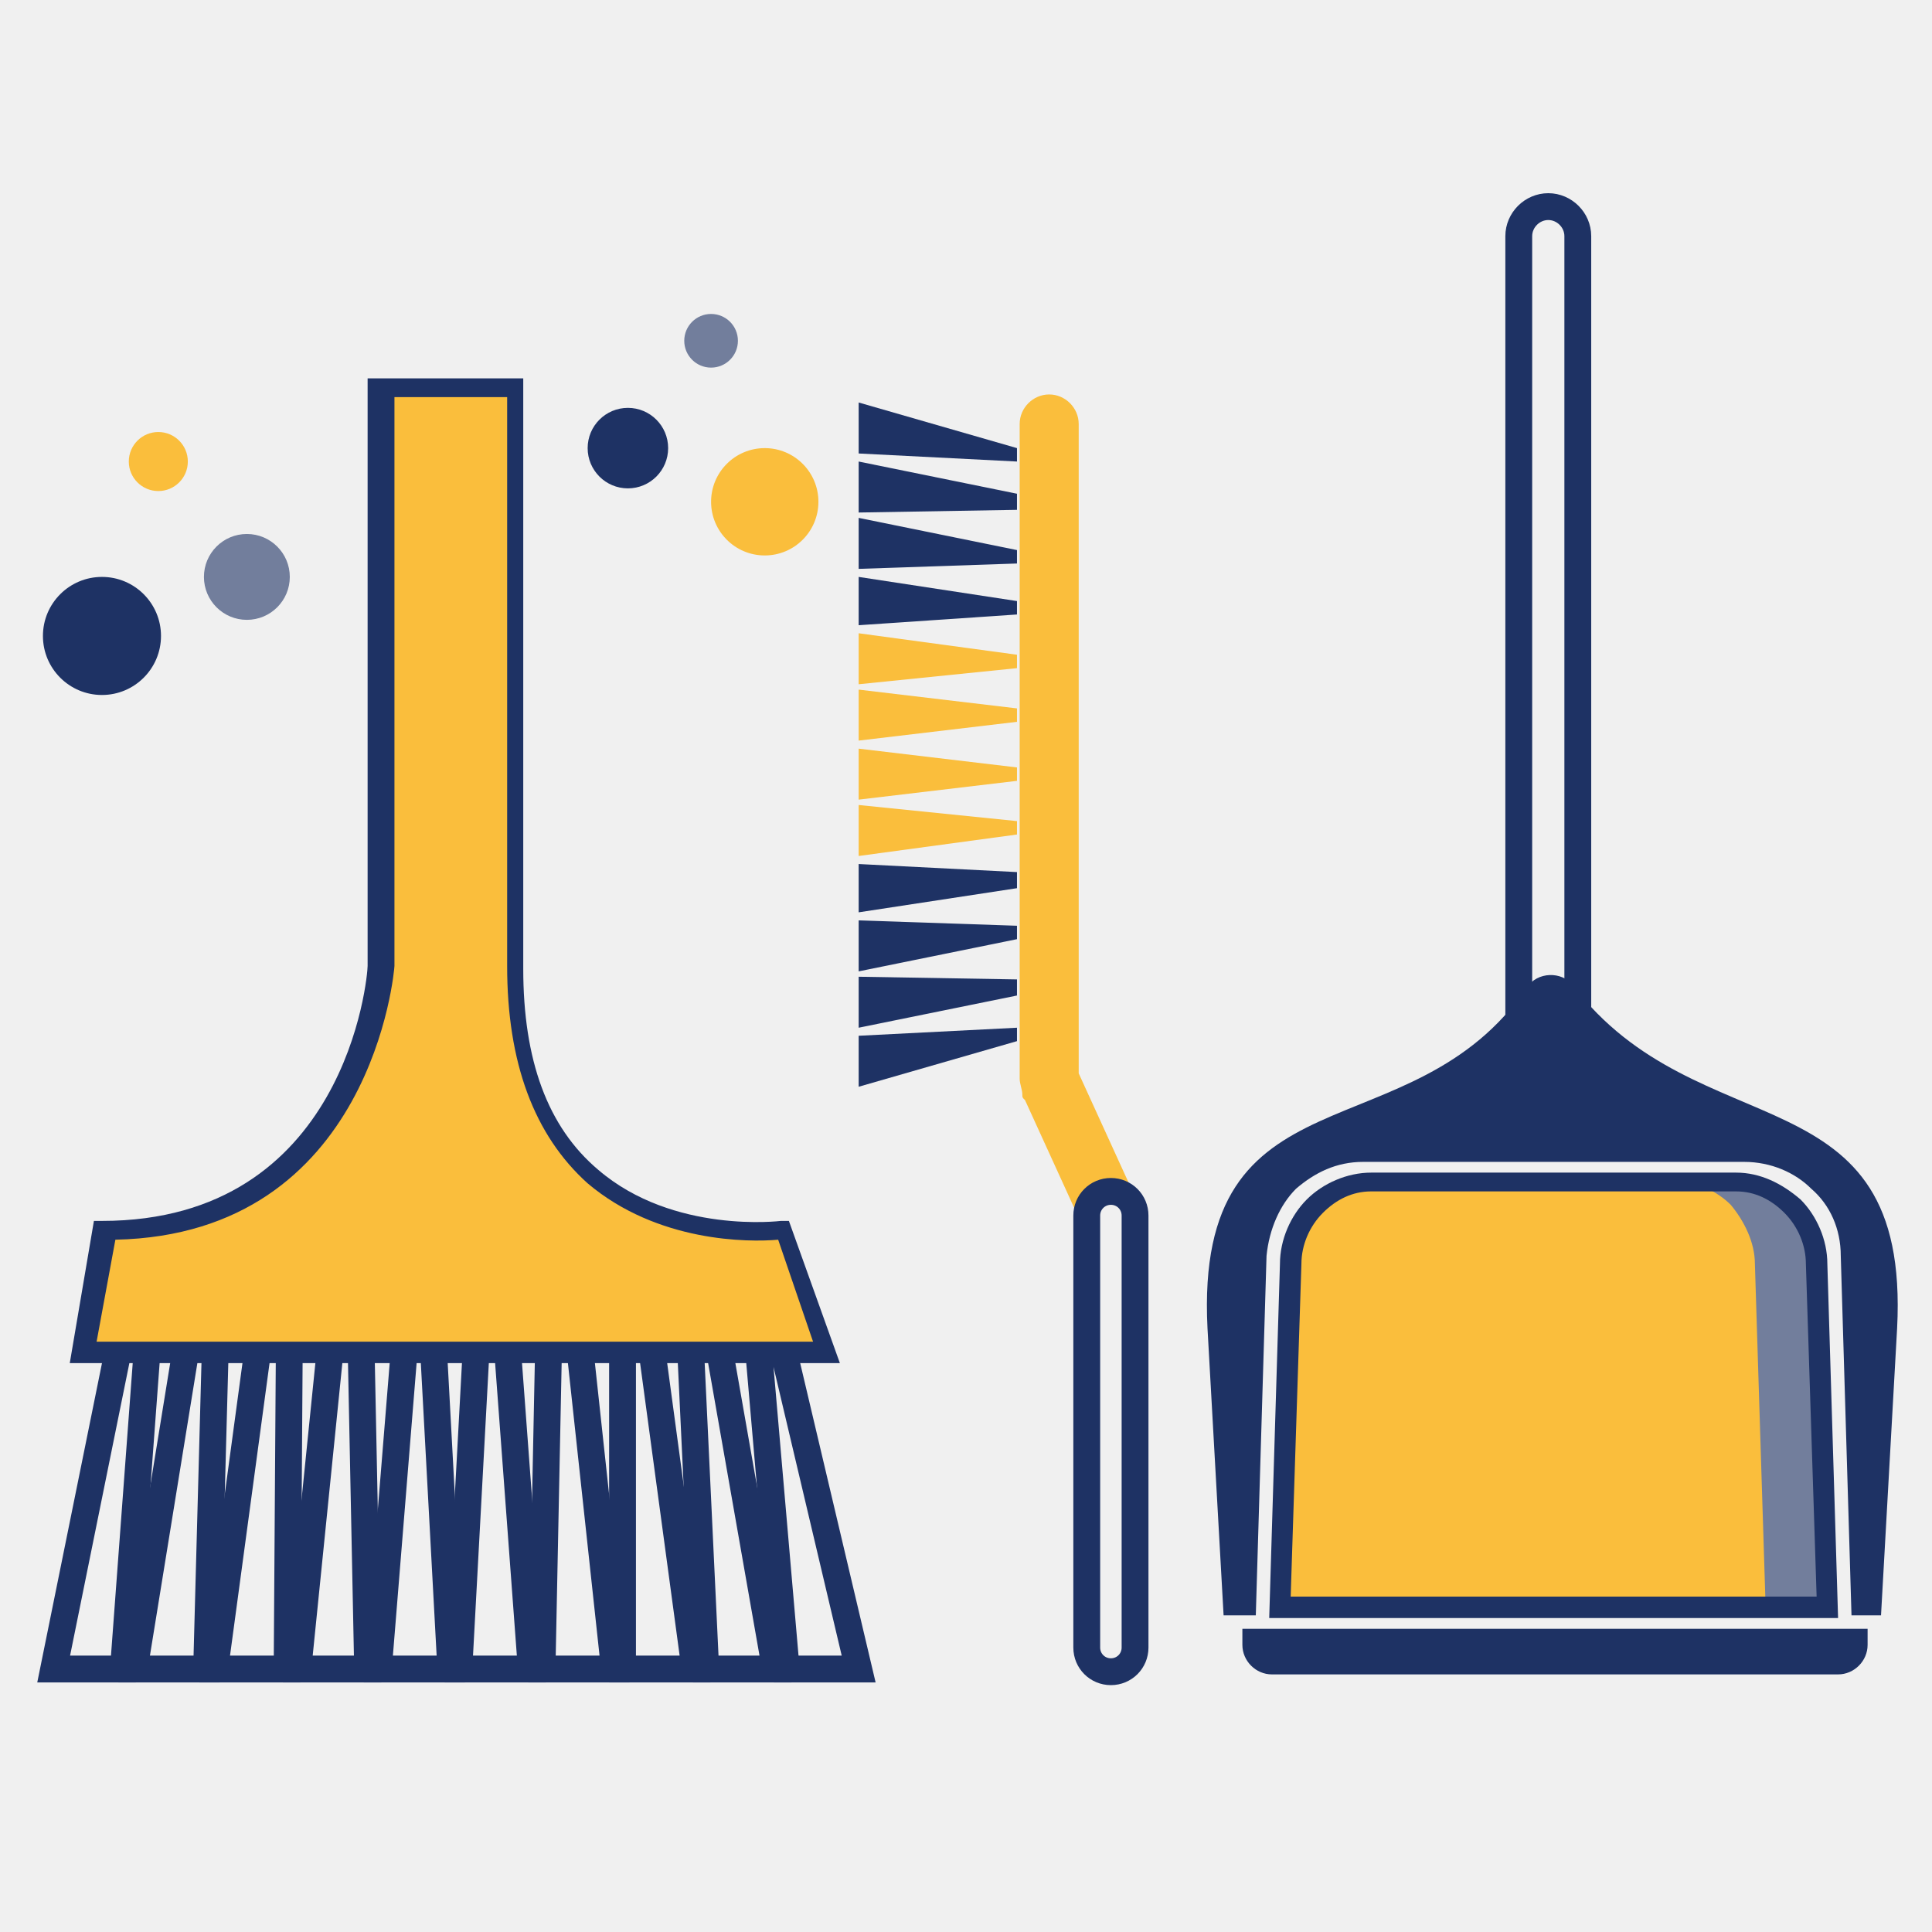
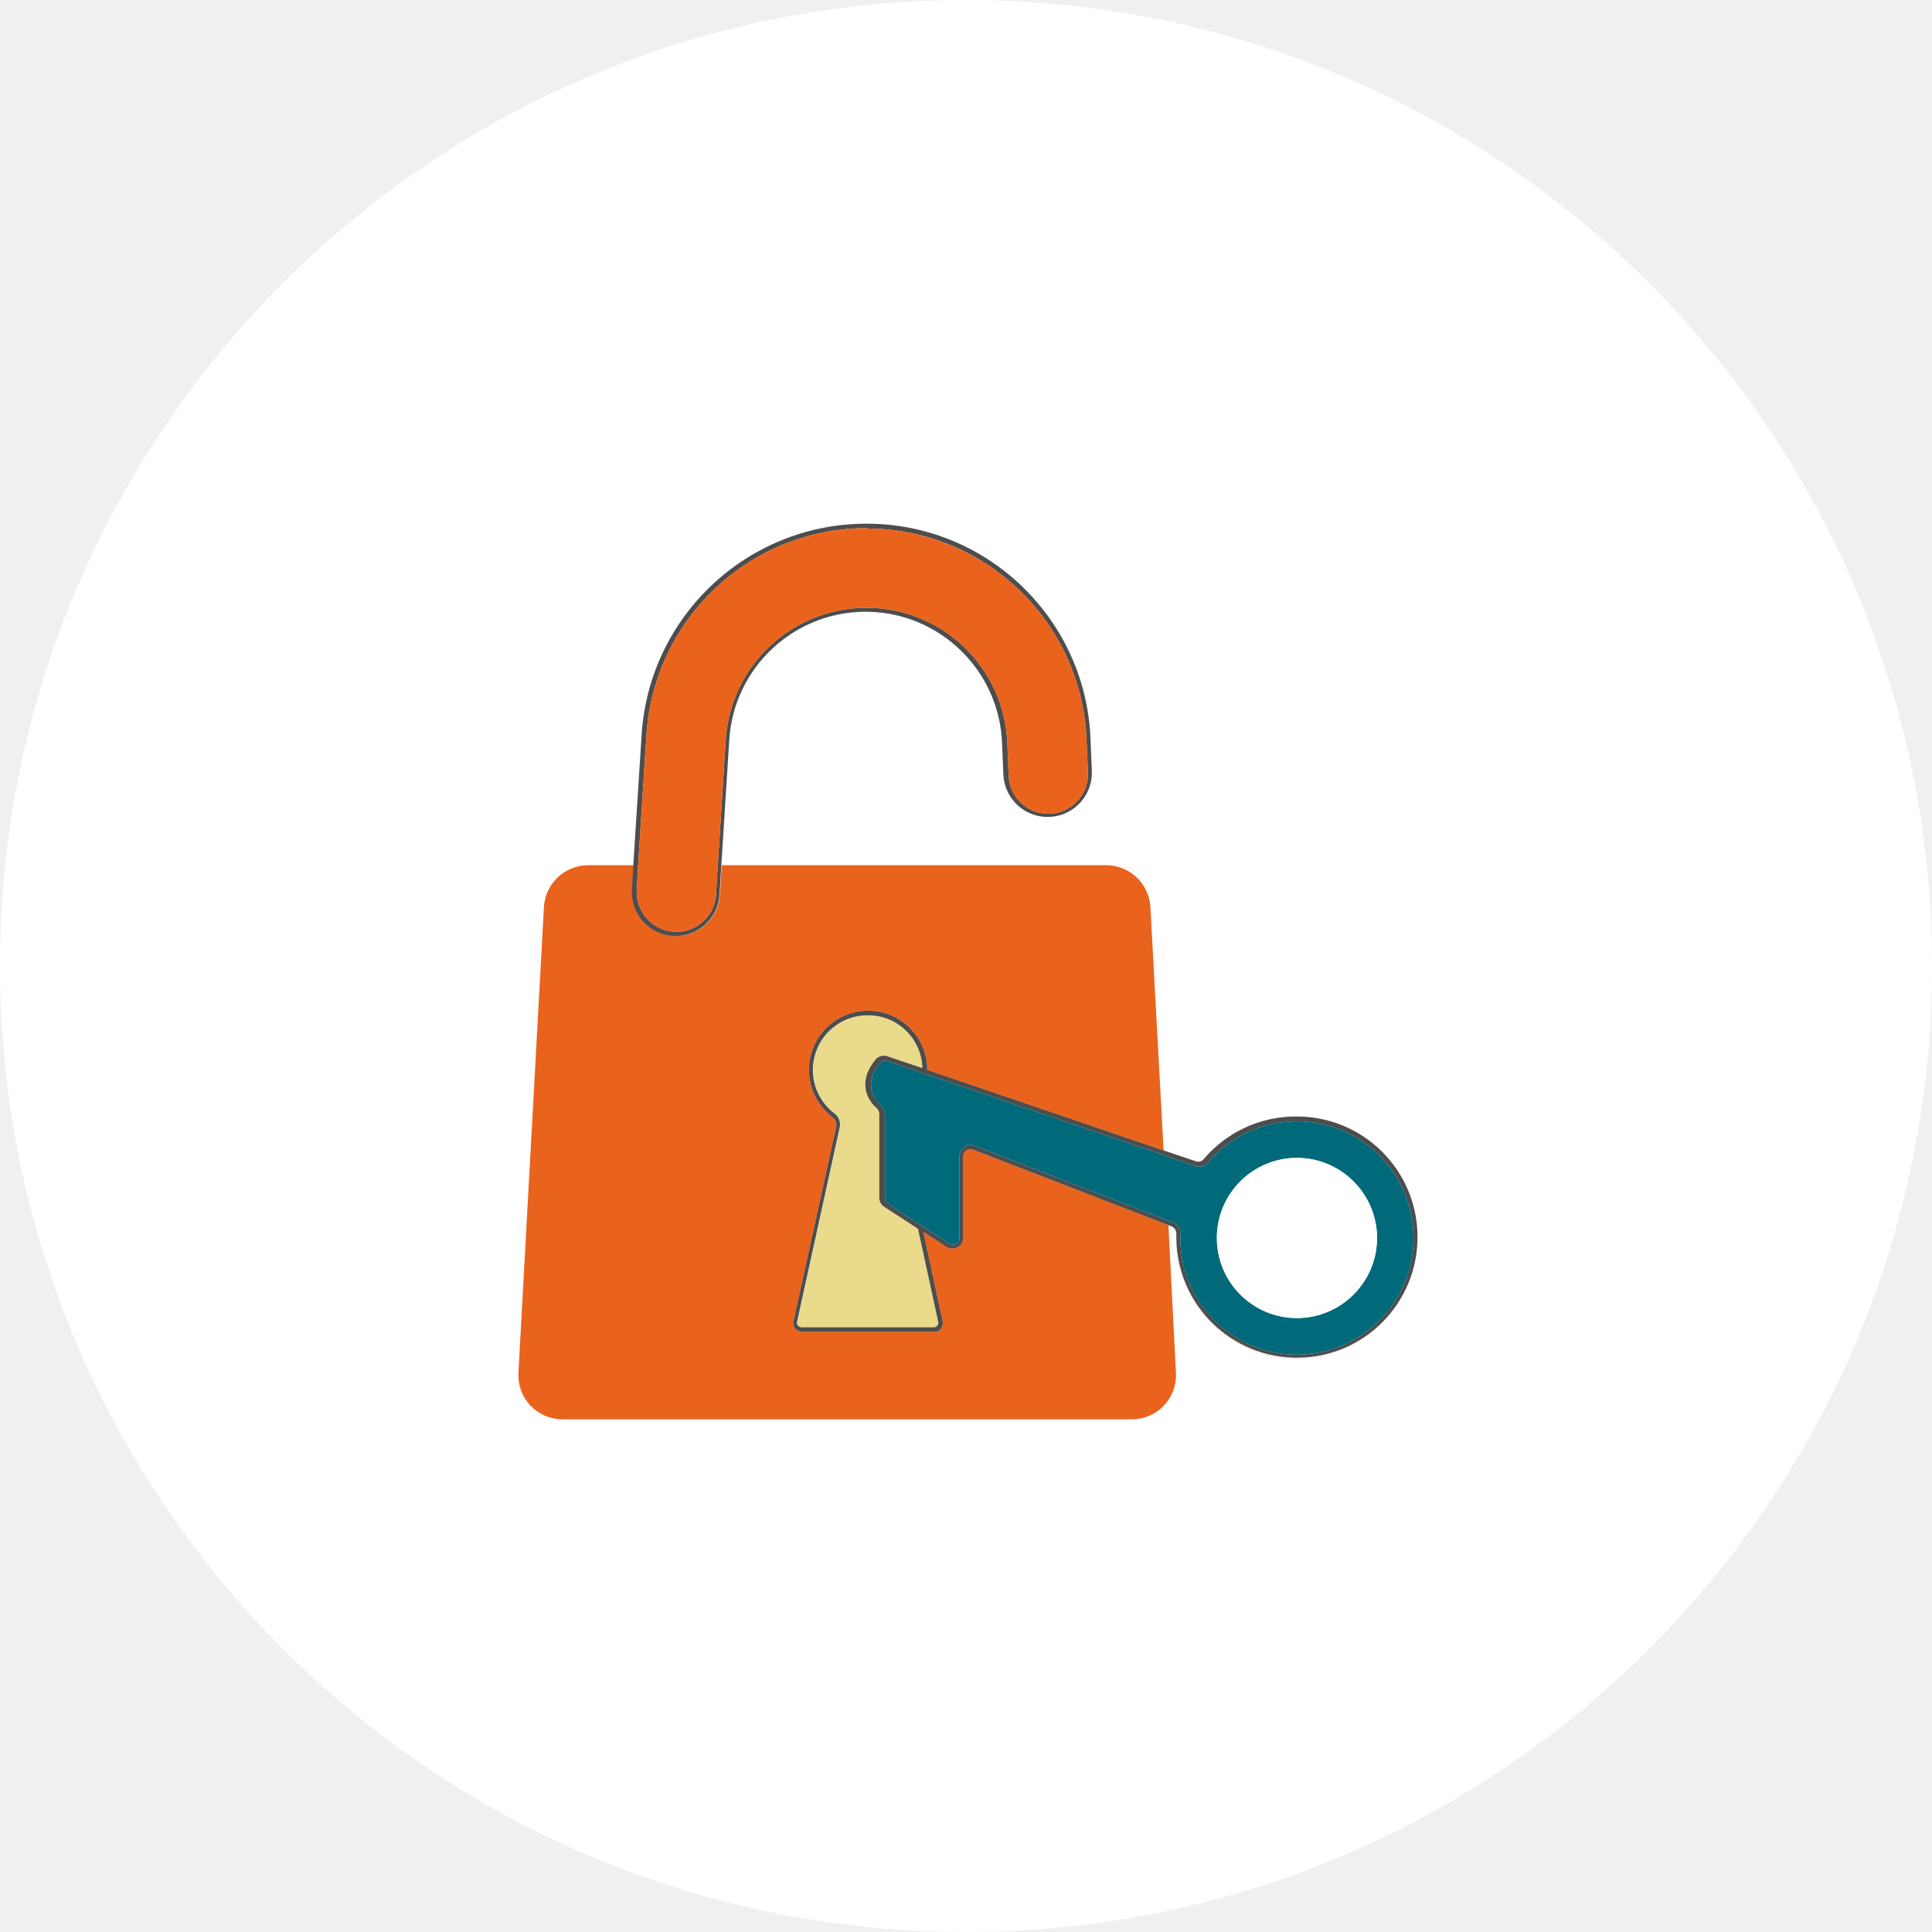
- <svg xmlns="http://www.w3.org/2000/svg" version="1.1" id="Layer_1" x="0px" y="0px" viewBox="-36 264 72 72" style="enable-background:new -36 264 72 72;" xml:space="preserve">
-   <style type="text/css">
- 	.st0{opacity:0.6;fill:#1E3264;}
- 	.st1{fill:#1E3264;}
- 	.st2{fill:#FABE3C;}
- 	.st3{fill-rule:evenodd;clip-rule:evenodd;fill:none;stroke:#1E3264;stroke-miterlimit:10;}
- 	.st4{fill-rule:evenodd;clip-rule:evenodd;fill:#1E3264;}
- 	.st5{fill-rule:evenodd;clip-rule:evenodd;fill:#FABE3C;}
- 	.st6{fill-rule:evenodd;clip-rule:evenodd;fill:#FFFFFF;}
- 	.st7{opacity:0.6;fill-rule:evenodd;clip-rule:evenodd;fill:#1E3264;}
- 	.st8{fill-rule:evenodd;clip-rule:evenodd;fill:none;stroke:#1E3264;stroke-miterlimit:10;}
- 	.st9{fill:none;stroke:#1E3264;stroke-miterlimit:10;}
- </style>
-   <circle id="XMLID_493_" class="st0" cx="-26.8" cy="285.5" r="1.6" />
-   <circle id="XMLID_492_" class="st1" cx="-32.2" cy="287.7" r="2.2" />
-   <circle id="XMLID_491_" class="st2" cx="-30.1" cy="281.2" r="1.1" />
-   <circle id="XMLID_496_" class="st1" cx="-12.6" cy="280.7" r="1.5" />
-   <circle id="XMLID_495_" class="st2" cx="-7.5" cy="282.7" r="2" />
-   <circle id="XMLID_494_" class="st0" cx="-9.5" cy="276.7" r="1" />
-   <g id="XMLID_480_">
-     <polygon id="XMLID_490_" class="st3" points="-31,311.4 -30.3,311.4 -31.4,326.2 -34,326.2  " />
-     <polygon id="XMLID_489_" class="st3" points="-28.6,311.4 -27.9,311.4 -28.3,326.2 -31,326.2  " />
-     <polygon id="XMLID_488_" class="st3" points="-26,311.4 -25.2,311.4 -25.3,326.2 -28,326.2  " />
-     <polygon id="XMLID_487_" class="st3" points="-23.4,311.4 -22.6,311.4 -22.3,326.2 -24.9,326.2  " />
-     <polygon id="XMLID_486_" class="st3" points="-20.7,311.4 -20,311.4 -19.2,326.2 -21.9,326.2  " />
-     <polygon id="XMLID_485_" class="st3" points="-18.1,311.4 -17.3,311.4 -16.2,326.2 -18.9,326.2  " />
-     <polygon id="XMLID_484_" class="st3" points="-15.5,311.4 -14.7,311.4 -13.1,326.2 -15.8,326.2  " />
-     <polygon id="XMLID_483_" class="st3" points="-12.8,311.4 -12.1,311.4 -10.1,326.2 -12.8,326.2  " />
-     <polygon id="XMLID_482_" class="st3" points="-10.4,311.4 -9.7,311.4 -7.1,326.2 -9.7,326.2  " />
-     <polygon id="XMLID_481_" class="st3" points="-7.8,313.5 -7,313.5 -4,326.2 -6.7,326.2  " />
+ <svg xmlns="http://www.w3.org/2000/svg" viewBox="0 0 439 439">
+   <g id="Layer_2" data-name="Layer 2">
+     <g id="Слой_1" data-name="Слой 1">
+       <path d="M219.5,0C98.3,0,0,98.3,0,219.5S98.3,439,219.5,439,439,340.7,439,219.5,340.7,0,219.5,0Zm75.2,308.9a27.48,27.48,0,0,1-27.5-27.5v-1.1a1.78,1.78,0,0,0-1-1.6l-.8-.3,1.8,33.6a10,10,0,0,1-10,10.5H127.8a10,10,0,0,1-10-10.5l5.8-105.9a10.07,10.07,0,0,1,10-9.5H144l1.9-29.7a51.18,51.18,0,0,1,51-47.9h.2a50.9,50.9,0,0,1,50.8,49.3l.3,7.2a10.06,10.06,0,0,1-20.1.7l-.3-7.2a31.07,31.07,0,0,0-30.9-30h-.1a31.08,31.08,0,0,0-31,29.1L164,196.6h87.4a10.07,10.07,0,0,1,10,9.5l3,55.3,7.4,2.5a1.57,1.57,0,0,0,1.7-.5A27.53,27.53,0,0,1,322,281.2C322,296.4,309.7,308.9,294.7,308.9Z" fill="#fff" />
+       <path d="M267.2,312a10,10,0,0,1-10,10.5H127.8a10,10,0,0,1-10-10.5l5.8-105.9a10.07,10.07,0,0,1,10-9.5H144l-.3,5.5a10,10,0,0,0,9.4,10.6h.6a10,10,0,0,0,9.9-9.4l.4-6.7h87.4a10.07,10.07,0,0,1,10,9.5l3,55.3-53.7-18.3a13.45,13.45,0,1,0-21.6,10.7,2.17,2.17,0,0,1,.9,2.2l-9.7,44.2a2.09,2.09,0,0,0,.4,1.7,2.36,2.36,0,0,0,1.6.7h30.1a1.51,1.51,0,0,0,1.4-.7,2.09,2.09,0,0,0,.4-1.7l-4.4-20.3,5.2,3.4a2.68,2.68,0,0,0,2.6.1,2.48,2.48,0,0,0,1.3-2.2V262.6a1.52,1.52,0,0,1,.7-1.2,1.4,1.4,0,0,1,1.4-.2l44.5,17.2Z" fill="#ea631d" />
+       <path d="M247.8,168.3A50.9,50.9,0,0,0,197,119h-.2a51.18,51.18,0,0,0-51,47.9l-1.9,29.7-.3,5.5a10,10,0,0,0,9.4,10.6h.6a10,10,0,0,0,9.9-9.4l.4-6.7,1.8-28.5a31.08,31.08,0,0,1,31-29.1h.1a31.07,31.07,0,0,1,30.9,30l.3,7.2a10.06,10.06,0,0,0,20.1-.7Zm-85.1,35a9,9,0,1,1-18-1.2l.3-5.5,1.9-29.7a50.18,50.18,0,0,1,50-46.9c.1,0,.1,0,.1.1a50,50,0,0,1,49.9,48.3l.3,7.2a9,9,0,0,1-18,.6l-.3-7.2A32,32,0,0,0,197,138.1h-.1a32.06,32.06,0,0,0-32,30l-1.8,28.5Z" fill="#4d4d4d" fill-rule="evenodd" />
+       <path d="M247.2,175.6a9,9,0,0,1-18,.6l-.3-7.2A32,32,0,0,0,197,138.1h-.1a32.06,32.06,0,0,0-32,30l-1.8,28.5-.4,6.7a9,9,0,1,1-18-1.2l.3-5.5,1.9-29.7a50.18,50.18,0,0,1,50-46.9c.1,0,.1,0,.1.1a50,50,0,0,1,49.9,48.3Z" fill="#ea631d" />
+       <path d="M213.1,301.2a.91.91,0,0,1-.8.4H182.2a1.23,1.23,0,0,1-.8-.4.78.78,0,0,1-.2-.8l9.7-44.2a3.12,3.12,0,0,0-1.2-3.2,12.42,12.42,0,0,1,7.6-22.3,12.32,12.32,0,0,1,12.4,12l-8-2.7a2.46,2.46,0,0,0-2.6.7c-3.8,4.5-2.5,8.7.1,11a1.75,1.75,0,0,1,.7,1.4v19a2.48,2.48,0,0,0,1.1,2.1l7.7,5,4.6,21.2A1.88,1.88,0,0,1,213.1,301.2Z" fill="#e9da8c" />
+       <path d="M294.5,253.7a27.34,27.34,0,0,0-21,9.7,1.57,1.57,0,0,1-1.7.5l-7.4-2.5-53.7-18.3a13.45,13.45,0,1,0-21.6,10.7,2.17,2.17,0,0,1,.9,2.2l-9.7,44.2a2.09,2.09,0,0,0,.4,1.7,2.36,2.36,0,0,0,1.6.7h30.1a1.51,1.51,0,0,0,1.4-.7,2.09,2.09,0,0,0,.4-1.7l-4.4-20.3,5.2,3.4a2.68,2.68,0,0,0,2.6.1,2.48,2.48,0,0,0,1.3-2.2V262.6a1.52,1.52,0,0,1,.7-1.2,1.4,1.4,0,0,1,1.4-.2l44.5,17.2.8.3a1.78,1.78,0,0,1,1,1.6v1.1a27.4,27.4,0,1,0,27.2-27.7Zm-81.3,46.7a.78.78,0,0,1-.2.8.91.91,0,0,1-.8.4H182.1a1.23,1.23,0,0,1-.8-.4.78.78,0,0,1-.2-.8l9.7-44.2a3.12,3.12,0,0,0-1.2-3.2,12.42,12.42,0,0,1,7.6-22.3,12.32,12.32,0,0,1,12.4,12l-8-2.7a2.46,2.46,0,0,0-2.6.7c-3.8,4.5-2.5,8.7.1,11a1.75,1.75,0,0,1,.7,1.4v19a2.48,2.48,0,0,0,1.1,2.1l7.7,5Zm81.5,7.4a26.55,26.55,0,0,1-26.5-26.5v-1a2.5,2.5,0,0,0-1.6-2.5l-1.3-.5-44-17a2.92,2.92,0,0,0-.9-.2,1.37,1.37,0,0,0-1.3.6,2.61,2.61,0,0,0-1.1,2.1v18.6a1.56,1.56,0,0,1-.8,1.3,1.6,1.6,0,0,1-1.5-.1l-6.3-4.1-.5-.3-.6-.4-6.5-4.3a1.71,1.71,0,0,1-.7-1.3v-19a3,3,0,0,0-1-2.1c-1.1-1-4.3-4.6,0-9.6a1.39,1.39,0,0,1,1.5-.4l8.1,2.8.6.2.4.1,53.8,18.3,7.2,2.5a2.69,2.69,0,0,0,2.8-.8,26.23,26.23,0,0,1,20.2-9.4,26.5,26.5,0,0,1,0,53Z" fill="#4d4d4d" />
+       <path d="M294.7,254.8a26.23,26.23,0,0,0-20.2,9.4,2.69,2.69,0,0,1-2.8.8l-7.2-2.5-53.8-18.3-.4-.1-.6-.2-8.1-2.8a1.39,1.39,0,0,0-1.5.4c-4.3,5-1.1,8.6,0,9.6a3,3,0,0,1,1,2.1v19a1.71,1.71,0,0,0,.7,1.3l6.5,4.3.6.4.5.3,6.3,4.1a1.6,1.6,0,0,0,1.5.1,1.56,1.56,0,0,0,.8-1.3V262.8a2.61,2.61,0,0,1,1.1-2.1,1.37,1.37,0,0,1,1.3-.6,2.92,2.92,0,0,1,.9.2l44,17,1.3.5a2.5,2.5,0,0,1,1.6,2.5v1a26.5,26.5,0,1,0,26.5-26.5Zm0,44.7a18.2,18.2,0,1,1,18.2-18.2A18.27,18.27,0,0,1,294.7,299.5Z" fill="#00697a" />
+       <path d="M294.7,263.1a18.2,18.2,0,1,0,18.2,18.2A18.27,18.27,0,0,0,294.7,263.1Zm0,35.5a17.2,17.2,0,1,1,17.2-17.2A17.2,17.2,0,0,1,294.7,298.6Z" fill="#fff" />
+       <path d="M310.6,287.9a17.22,17.22,0,1,0-22.5,9.3A17.25,17.25,0,0,0,310.6,287.9Z" fill="#fff" />
+     </g>
  </g>
-   <polygon id="XMLID_476_" class="st4" points="1.9,280.7 1.9,281.2 -4,280.9 -4,279 " />
-   <polygon id="XMLID_475_" class="st4" points="1.9,282.4 1.9,283 -4,283.1 -4,281.2 " />
-   <polygon id="XMLID_474_" class="st4" points="1.9,284.5 1.9,285 -4,285.2 -4,283.3 " />
-   <polygon id="XMLID_473_" class="st4" points="1.9,286.4 1.9,286.9 -4,287.3 -4,285.5 " />
-   <polygon id="XMLID_472_" class="st5" points="1.9,288.4 1.9,288.9 -4,289.5 -4,287.6 " />
-   <polygon id="XMLID_471_" class="st5" points="1.9,290.4 1.9,290.9 -4,291.6 -4,289.7 " />
-   <polygon id="XMLID_470_" class="st5" points="1.9,292.6 1.9,293.1 -4,293.8 -4,291.9 " />
-   <polygon id="XMLID_469_" class="st5" points="1.9,294.6 1.9,295.1 -4,295.9 -4,294 " />
-   <polygon id="XMLID_468_" class="st4" points="1.9,296.5 1.9,297.1 -4,298 -4,296.2 " />
-   <polygon id="XMLID_467_" class="st4" points="1.9,298.5 1.9,299 -4,300.2 -4,298.3 " />
-   <polygon id="XMLID_465_" class="st4" points="1.9,300.5 1.9,301.1 -4,302.3 -4,300.4 " />
-   <polygon id="XMLID_464_" class="st4" points="1.9,302.3 1.9,302.8 -4,304.5 -4,302.6 " />
-   <path id="XMLID_460_" class="st5" d="M5.5,308.4c0.4,0,0.5,0.1,0.6,1c0,0.5,0,0.2,0,0.4c0.3-0.3,0.4-0.8,0.2-1.2L4.2,304  c0,0,0,0,0,0v-24.2c0-0.6-0.5-1.1-1.1-1.1c-0.6,0-1.1,0.5-1.1,1.1v24.4c0,0.2,0.1,0.4,0.1,0.6c0,0.1,0,0.1,0.1,0.2l2.1,4.6  c0.1,0.3,0.2,0.4,0.5,0.5c0-0.1-0.3-1.1-0.3-1.2" />
-   <ellipse id="XMLID_478_" class="st6" cx="-18.1" cy="284.4" rx="0.9" ry="2" />
-   <polygon id="XMLID_452_" class="st7" points="27.6,308.1 29.6,308.1 31,309.1 31.7,310.4 32,323.9 28.8,323.8 " />
-   <path id="XMLID_508_" class="st8" d="M20.6,303.3v-30.5c0-0.6,0.5-1.1,1.1-1.1c0.6,0,1.1,0.5,1.1,1.1v30.5" />
-   <path id="XMLID_453_" class="st4" d="M33.5,324.7H10.3v0.6c0,0.6,0.5,1.1,1.1,1.1h21.1c0.6,0,1.1-0.5,1.1-1.1V324.7z" />
-   <path id="XMLID_448_" class="st5" d="M29.5,323.9h0.3l-0.4-12.8c0-0.8-0.4-1.6-0.9-2.2c-0.5-0.5-1.3-0.9-2.1-0.9H15.1  c-0.8,0-1.6,0.3-2.1,0.9c-0.6,0.6-0.9,1.3-0.9,2.2l-0.4,12.8H29.5z" />
-   <path id="XMLID_450_" class="st1" d="M32.5,324.3H11.3l0.4-13.2c0-0.9,0.4-1.8,1-2.4c0.6-0.6,1.5-1,2.4-1h13.6c0.9,0,1.7,0.4,2.4,1  c0.6,0.6,1,1.5,1,2.4L32.5,324.3z M12.1,323.5h19.6l-0.4-12.4c0-0.7-0.3-1.4-0.8-1.9c-0.5-0.5-1.1-0.8-1.8-0.8H15.1  c-0.7,0-1.3,0.3-1.8,0.8c-0.5,0.5-0.8,1.2-0.8,1.9L12.1,323.5z" />
-   <path id="XMLID_391_" class="st4" d="M20.9,300.8c0.4-0.6,1.3-0.6,1.7-0.1c4.7,6.2,12.6,3.1,12.1,12.8l-0.6,10.7H33l-0.4-13.4  c0-1-0.4-1.9-1.1-2.5c-0.6-0.6-1.5-1-2.5-1H14.8c-1,0-1.8,0.4-2.5,1c-0.6,0.6-1,1.5-1.1,2.5l-0.4,13.4H9.6L9,313.5  C8.5,303.6,16.6,307.1,20.9,300.8z" />
-   <path id="XMLID_461_" class="st9" d="M5.4,326.3L5.4,326.3c0.5,0,0.9-0.4,0.9-0.9v-16.1c0-0.5-0.4-0.9-0.9-0.9h0  c-0.5,0-0.9,0.4-0.9,0.9v16.1C4.5,325.9,4.9,326.3,5.4,326.3z" />
-   <path id="XMLID_517_" class="st2" d="M-21.8,278.5V300c0,0-0.7,9.8-10.3,9.8l-0.8,4.6h27.7l-1.5-4.6c0,0-10,1.4-10-9.8v-21.6  L-21.8,278.5z" />
-   <path id="XMLID_615_" class="st1" d="M-4.7,314.8h-28.7l0.9-5.3h0.3c9.1,0,9.9-9.1,9.9-9.5l0-21.9l5.8,0v22c0,3.4,0.9,5.9,2.8,7.5  c2.8,2.4,6.8,1.9,6.8,1.9l0.3,0L-4.7,314.8z M-32.4,314h26.7l-1.3-3.8c-1.1,0.1-4.5,0.1-7.1-2.1c-2-1.8-3-4.5-3-8.1v-21.2l-4.2,0  V300c0,0.1-0.8,10-10.4,10.2L-32.4,314z" />
</svg>
